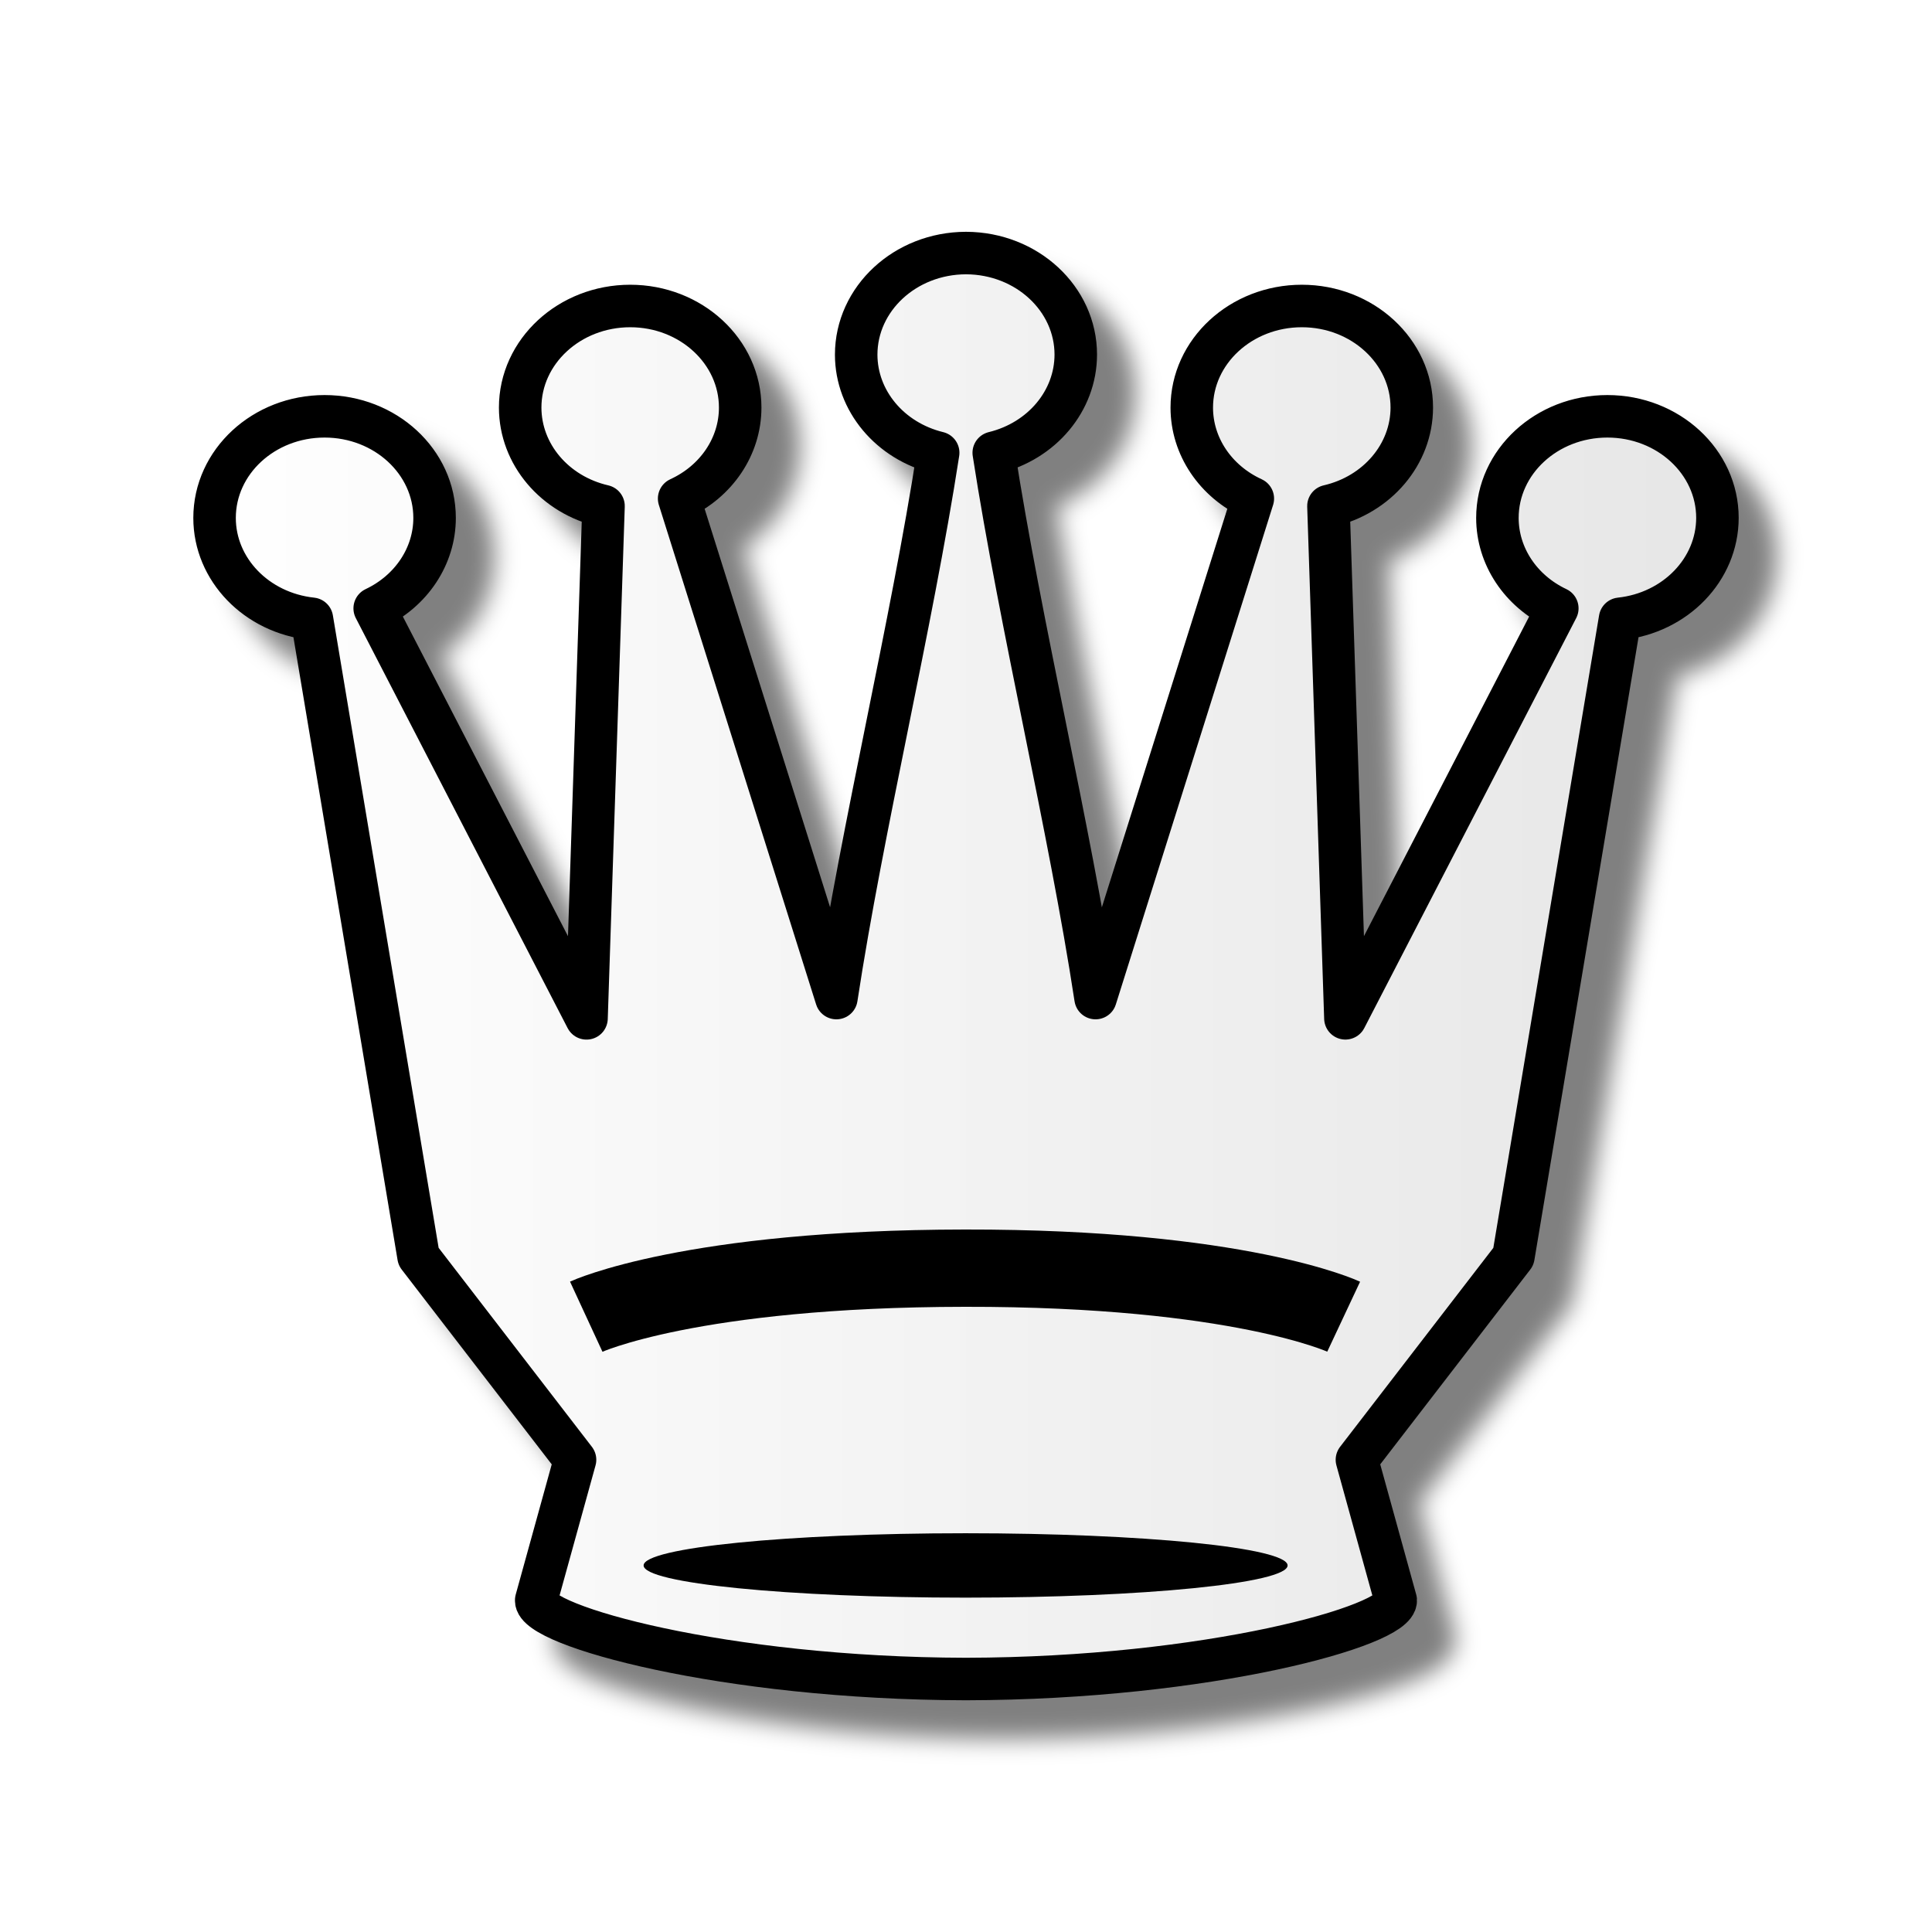
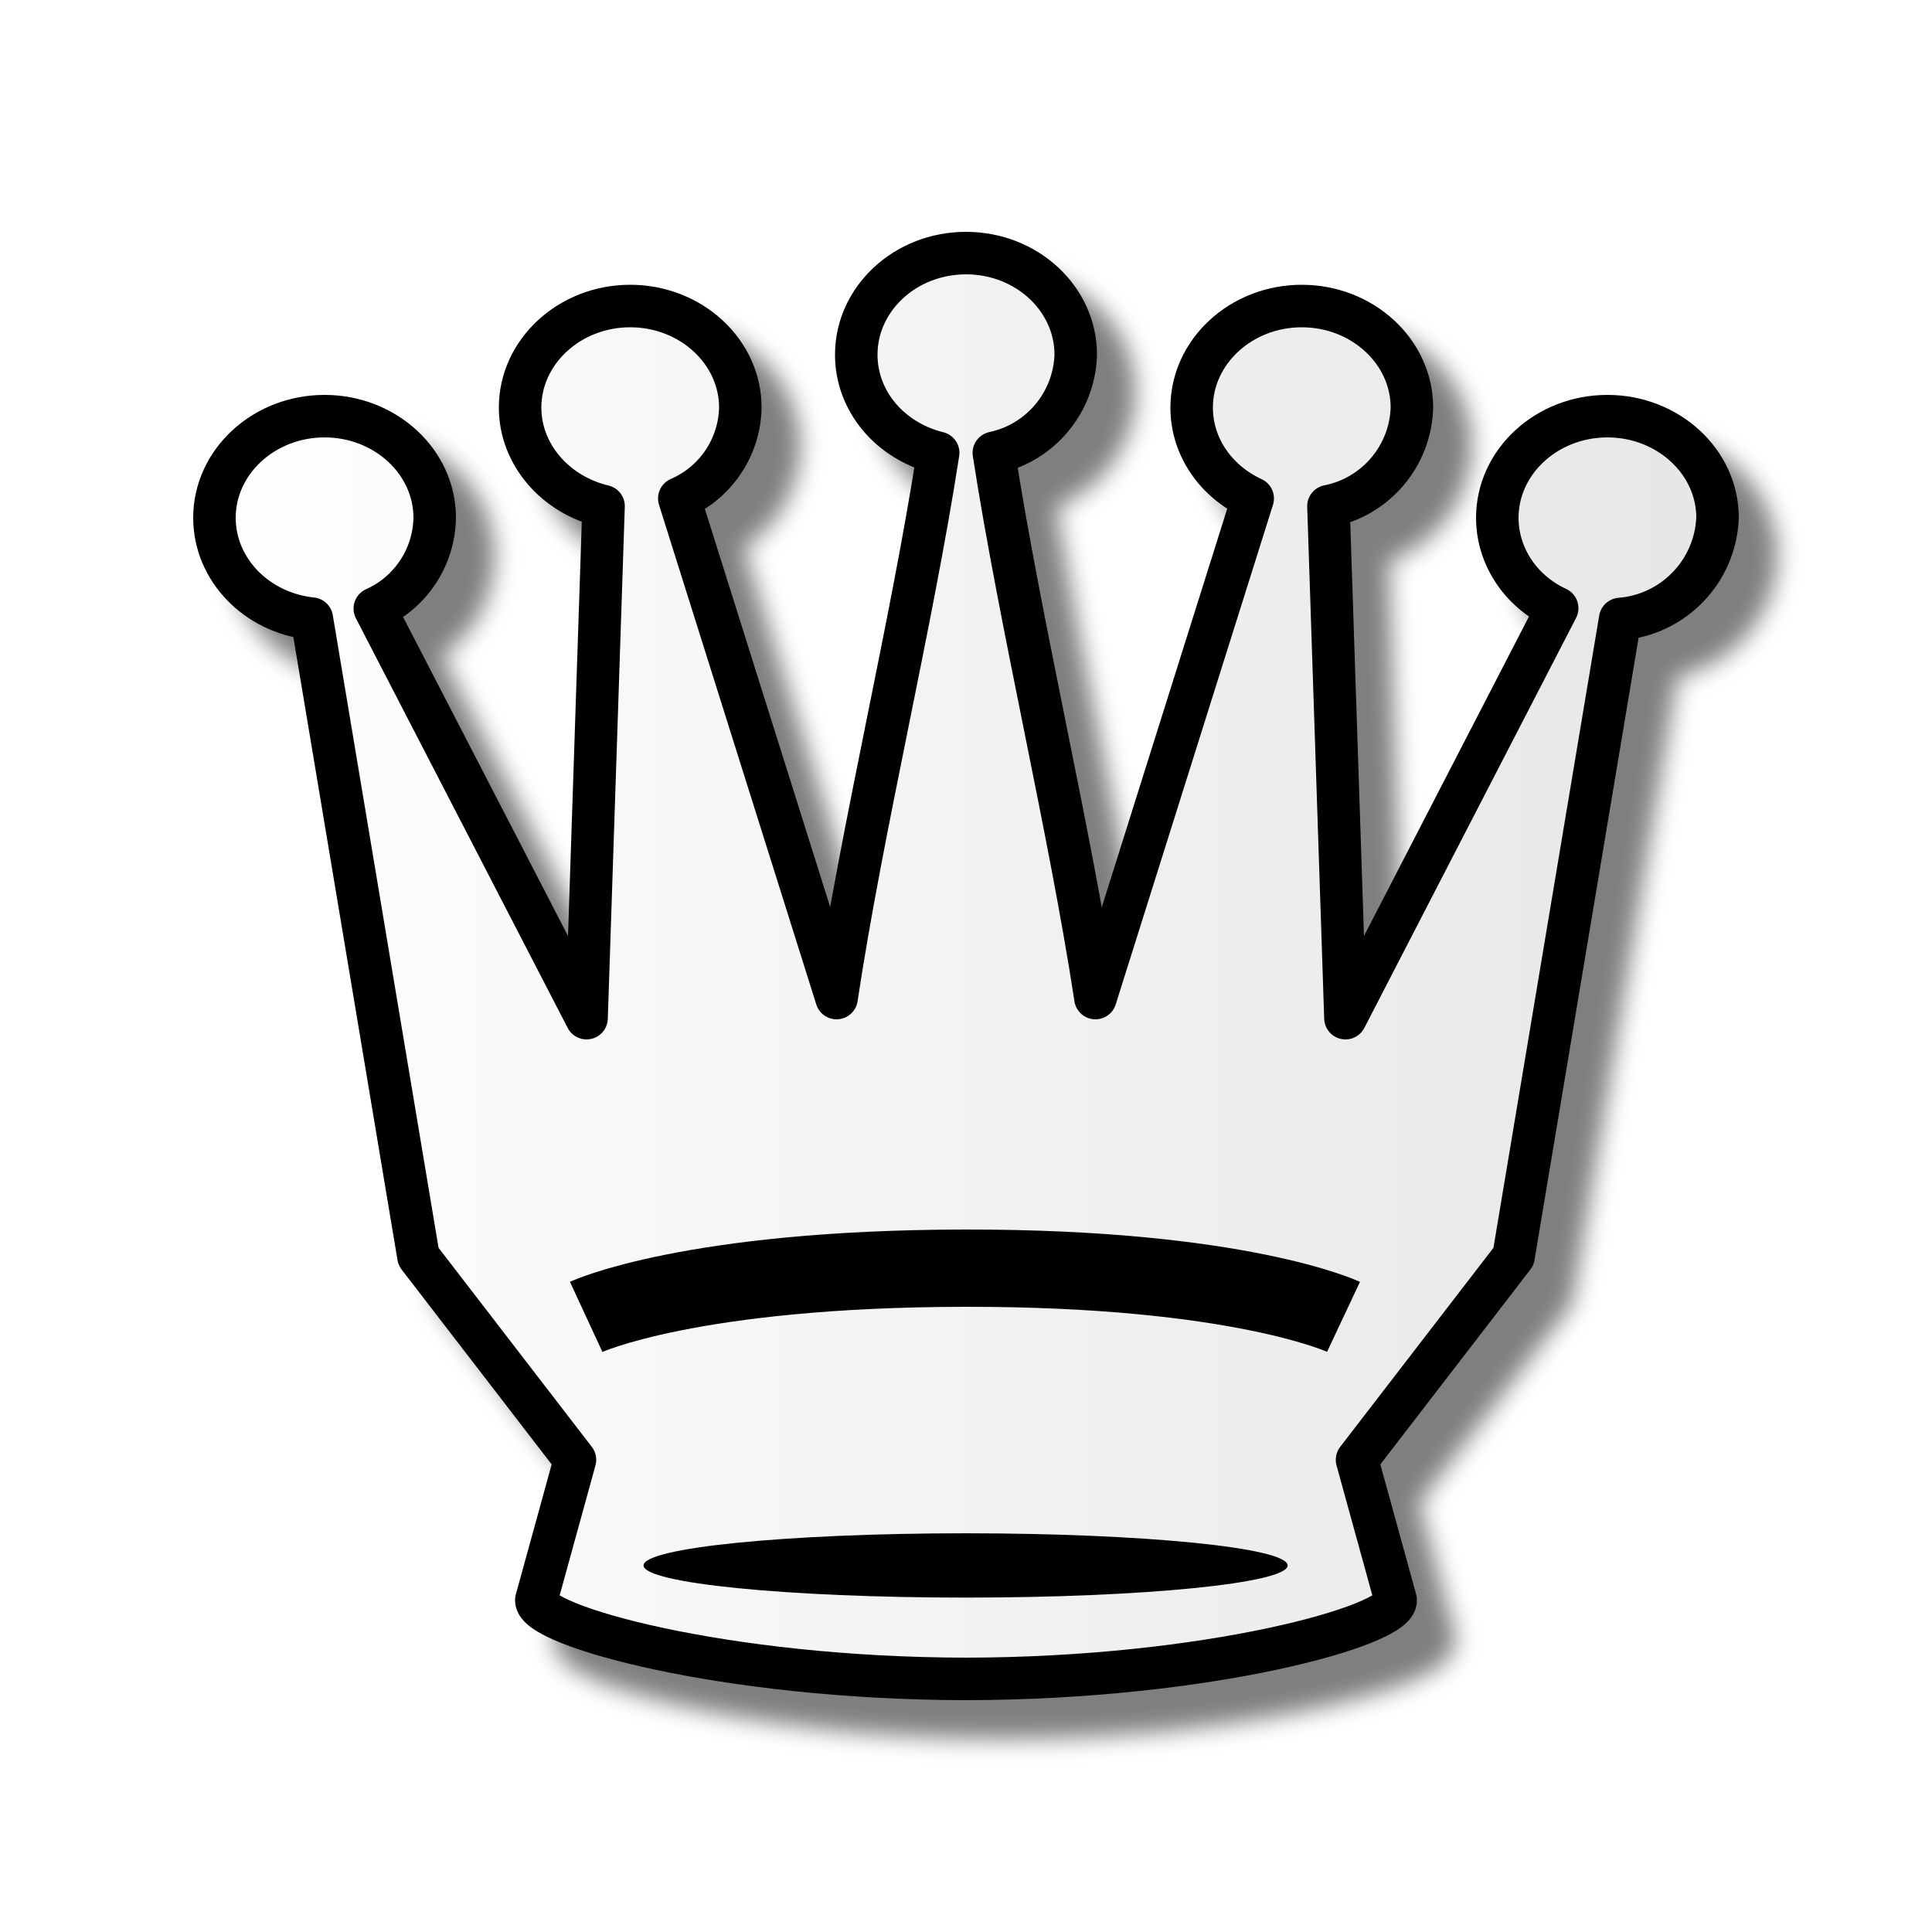
- <svg xmlns="http://www.w3.org/2000/svg" width="50mm" height="50mm" fill-rule="evenodd" clip-rule="evenodd" image-rendering="optimizeQuality" shape-rendering="geometricPrecision" text-rendering="geometricPrecision" viewBox="0 0 50 50">
+ <svg xmlns="http://www.w3.org/2000/svg" fill-rule="evenodd" clip-rule="evenodd" image-rendering="optimizeQuality" shape-rendering="geometricPrecision" text-rendering="geometricPrecision" viewBox="0 0 50 50">
  <defs>
    <filter id="c" color-interpolation-filters="sRGB">
      <feGaussianBlur result="blur" stdDeviation="0.01 0.01" />
    </filter>
    <filter id="b" color-interpolation-filters="sRGB">
-       <feFlood flood-color="#000" flood-opacity=".498" result="flood" />
+       <feFlood flood-color="#000" flood-opacity=".5" result="flood" />
      <feComposite in="flood" in2="SourceGraphic" operator="in" result="composite1" />
      <feGaussianBlur in="composite1" result="blur" stdDeviation=".3" />
      <feOffset dx="1" dy="1" result="offset" />
      <feComposite in="SourceGraphic" in2="offset" result="composite2" />
    </filter>
-     <linearGradient id="a" x1="-71.638" x2="-30.679" y1="-83.324" y2="-83.324" gradientTransform="matrix(.97643 0 0 .99287 74.952 107.73)" gradientUnits="userSpaceOnUse">
+     <linearGradient id="a" x1="-71.64" x2="-30.68" y1="-83.32" y2="-83.32" gradientTransform="matrix(.97643 0 0 .99287 74.95 107.73)" gradientUnits="userSpaceOnUse">
      <stop offset="0" stop-color="#fff" />
      <stop offset="1" stop-color="#e6e6e6" />
    </linearGradient>
  </defs>
-   <path fill="url(#a)" stroke="#000" stroke-linecap="round" stroke-linejoin="round" stroke-width="1.1" d="M24.994 6.549v0c-1.568.006-2.835 1.181-2.836 2.63.002 1.193.873 2.235 2.122 2.539-.688 4.45-1.967 9.726-2.634 14.112l-4.07-12.927c.968-.444 1.58-1.356 1.58-2.354 0-1.452-1.275-2.63-2.847-2.63-1.572.001-2.847 1.178-2.847 2.63.002 1.206.89 2.256 2.157 2.548l-.44 13.258-5.482-10.611c.951-.45 1.55-1.354 1.55-2.34 0-1.453-1.275-2.63-2.847-2.63-1.573 0-2.847 1.177-2.847 2.63 0 1.334 1.084 2.456 2.519 2.61l2.76 16.507 4.05 5.258-1.005 3.634c-.042.656 4.849 2.027 11.122 2.04 6.274-.013 11.164-1.384 11.122-2.04l-1.004-3.634 4.05-5.258 2.76-16.507c1.435-.154 2.518-1.276 2.52-2.61 0-1.453-1.275-2.63-2.848-2.63-1.572 0-2.846 1.177-2.846 2.63 0 .986.598 1.89 1.55 2.34l-5.484 10.61-.439-13.257c1.266-.292 2.155-1.342 2.157-2.548 0-1.452-1.275-2.63-2.847-2.63-1.572.001-2.847 1.178-2.847 2.63 0 .998.612 1.91 1.58 2.354l-4.07 12.927c-.668-4.386-1.946-9.663-2.635-14.112 1.25-.304 2.121-1.346 2.123-2.54 0-1.448-1.268-2.623-2.836-2.629v0h-.011z" filter="url(#b)" style="paint-order:normal" />
-   <ellipse cx="4708.7" cy="-2517.6" class="st15" filter="url(#c)" rx="32.126" ry="2.844" transform="matrix(.25939 0 0 .29298 -1196.4 778.12)" />
-   <path fill="none" stroke="#000" stroke-linejoin="round" stroke-width="2" d="M15.172 34.076s2.7-1.249 9.802-1.256c7.103-.01 9.8 1.256 9.8 1.256" style="paint-order:stroke fill markers" />
+   <path fill="url(#a)" stroke="#000" stroke-linecap="round" stroke-linejoin="round" stroke-width="1.1" d="M25 6.55v0c-1.57 0-2.84 1.18-2.84 2.63 0 1.2.87 2.23 2.12 2.54-.69 4.45-1.97 9.72-2.63 14.11L17.58 12.9a2.62 2.62 0 0 0 1.58-2.35c0-1.45-1.28-2.63-2.85-2.63s-2.85 1.18-2.85 2.63c0 1.2.9 2.25 2.16 2.55l-.44 13.25-5.48-10.6a2.62 2.62 0 0 0 1.55-2.35c0-1.45-1.28-2.63-2.85-2.63s-2.85 1.18-2.85 2.63c0 1.34 1.09 2.46 2.52 2.61l2.76 16.51 4.05 5.26-1 3.63c-.04.66 4.85 2.03 11.12 2.04 6.27-.01 11.16-1.38 11.12-2.04l-1-3.63 4.05-5.26 2.76-16.5a2.74 2.74 0 0 0 2.52-2.62c0-1.45-1.28-2.63-2.85-2.63s-2.85 1.18-2.85 2.63c0 .99.6 1.9 1.55 2.34l-5.48 10.61-.44-13.25a2.68 2.68 0 0 0 2.16-2.55c0-1.45-1.28-2.63-2.85-2.63s-2.85 1.18-2.85 2.63c0 1 .61 1.9 1.58 2.35l-4.07 12.93c-.67-4.39-1.94-9.66-2.63-14.11a2.68 2.68 0 0 0 2.12-2.54c0-1.45-1.27-2.63-2.84-2.63v0h0z" filter="url(#b)" />
+   <ellipse cx="4708.7" cy="-2517.6" class="st15" filter="url(#c)" rx="32.13" ry="2.84" transform="matrix(.25939 0 0 .29298 -1196.4 778.12)" />
+   <path fill="none" stroke="#000" stroke-linejoin="round" stroke-width="2" d="M15.17 34.08s2.7-1.25 9.8-1.26c7.1-.01 9.8 1.26 9.8 1.26" paint-order="stroke fill markers" />
</svg>
